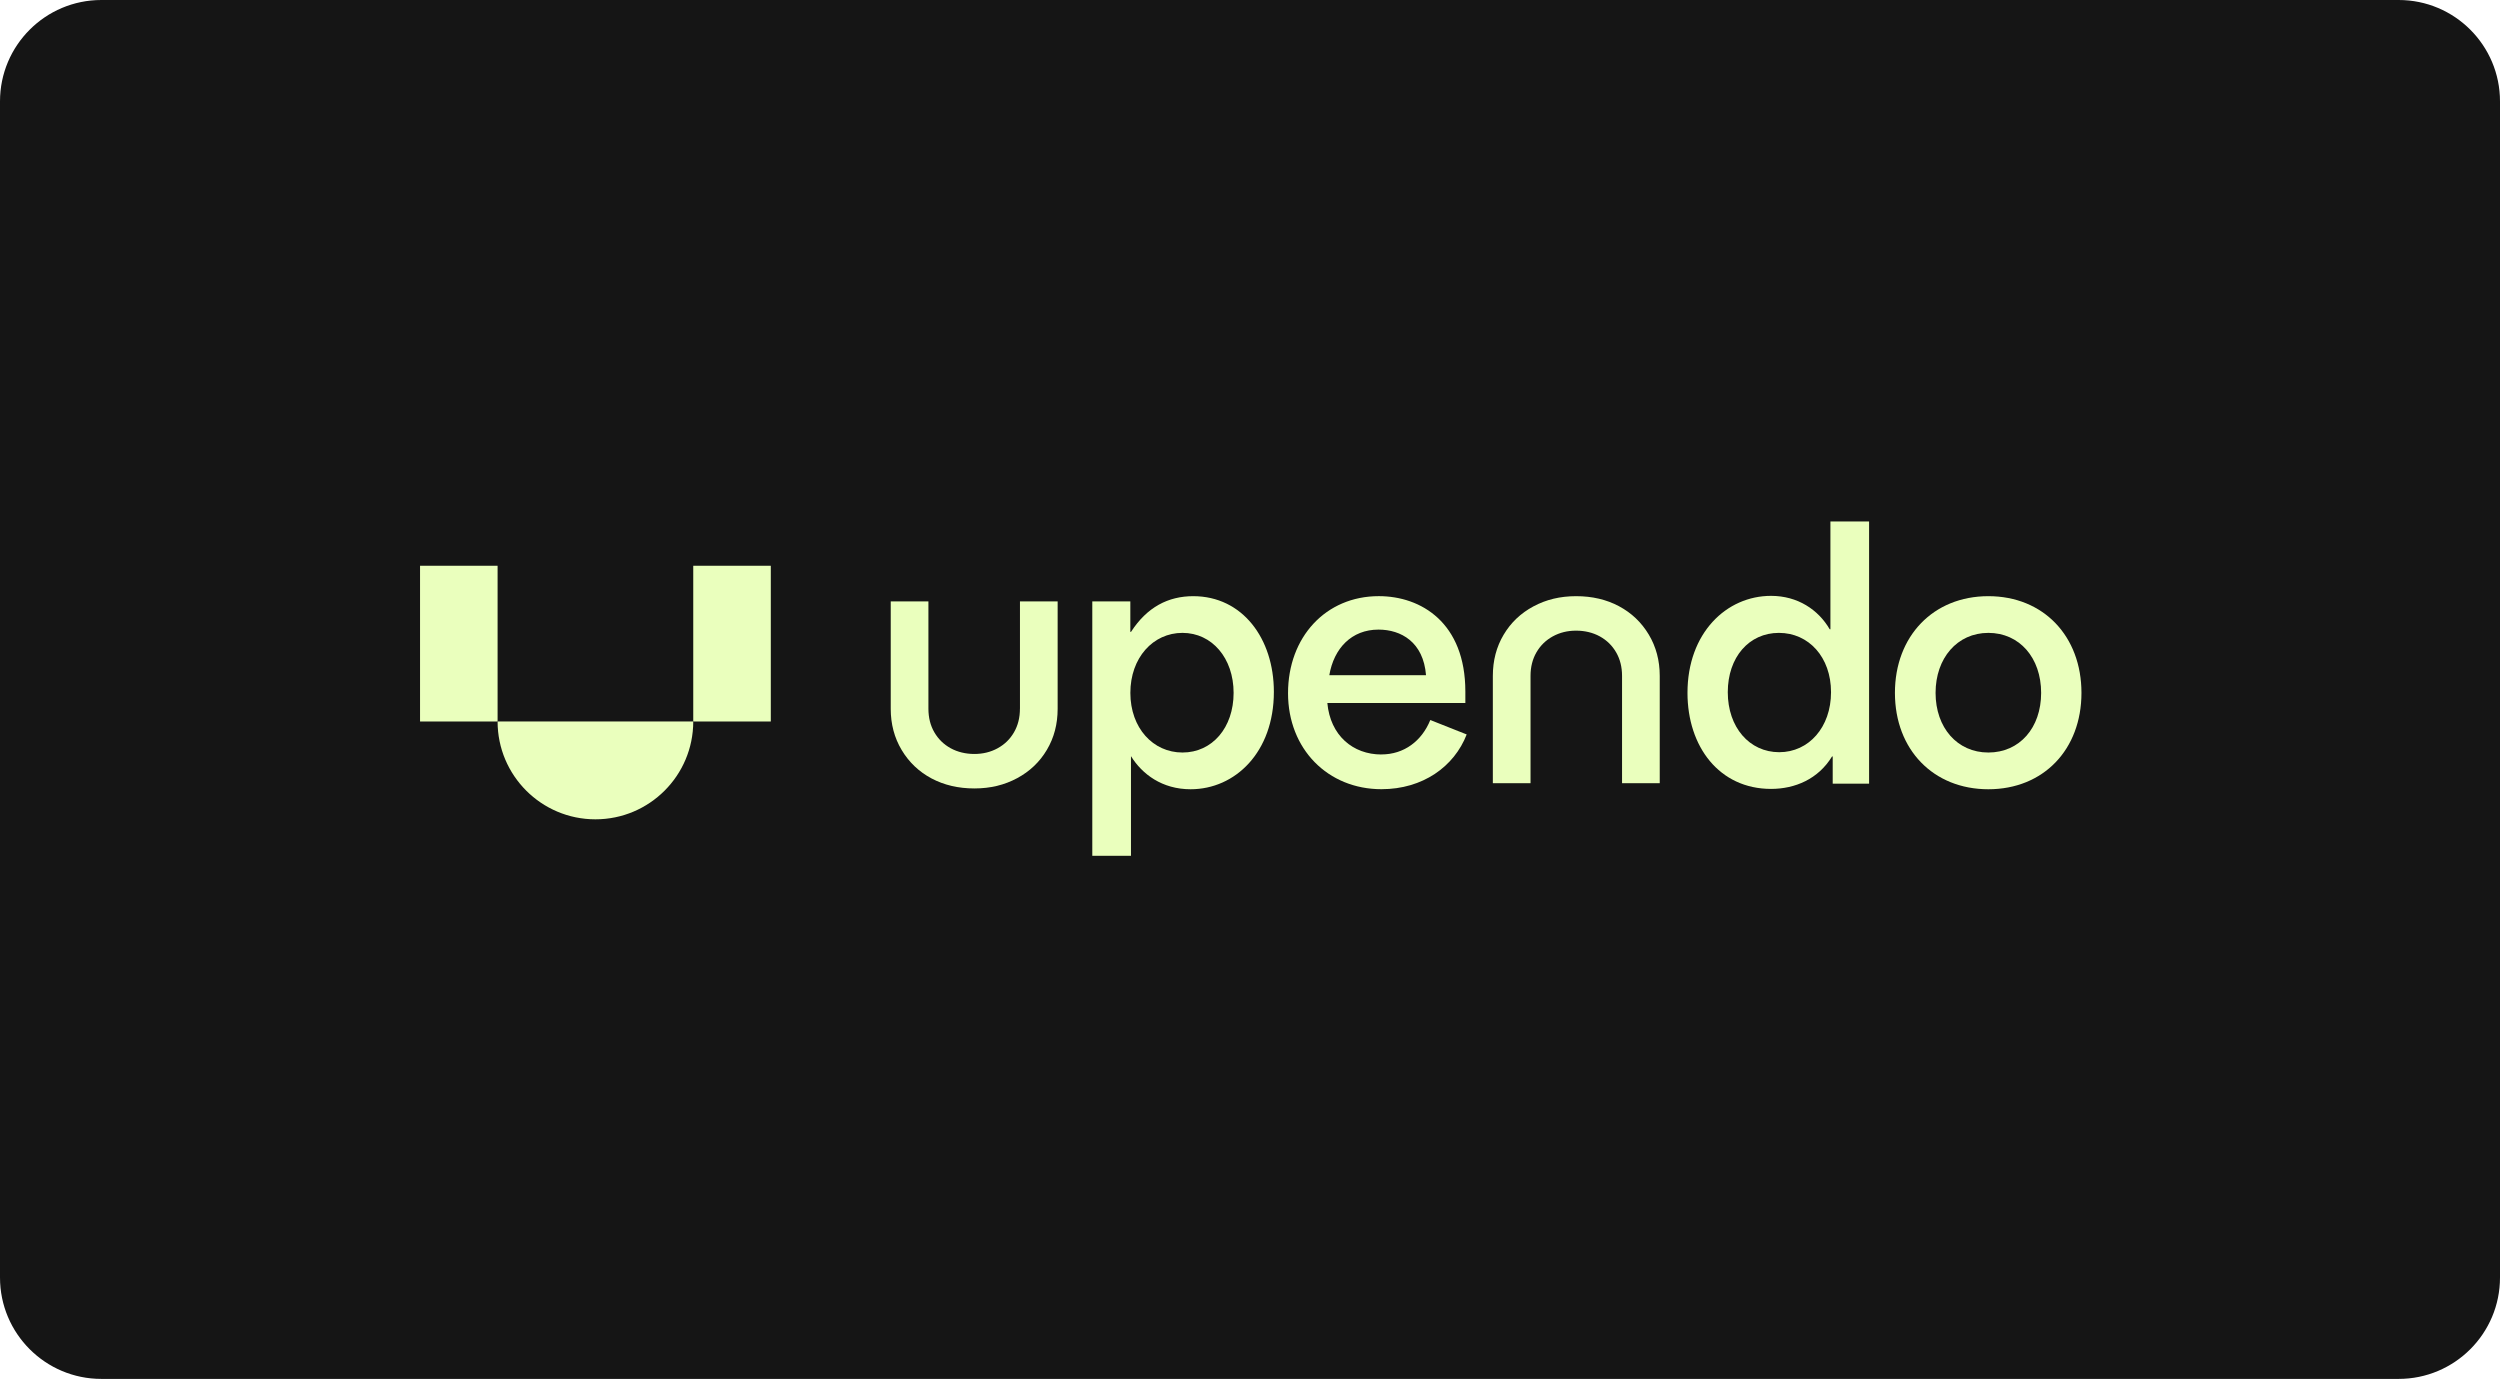
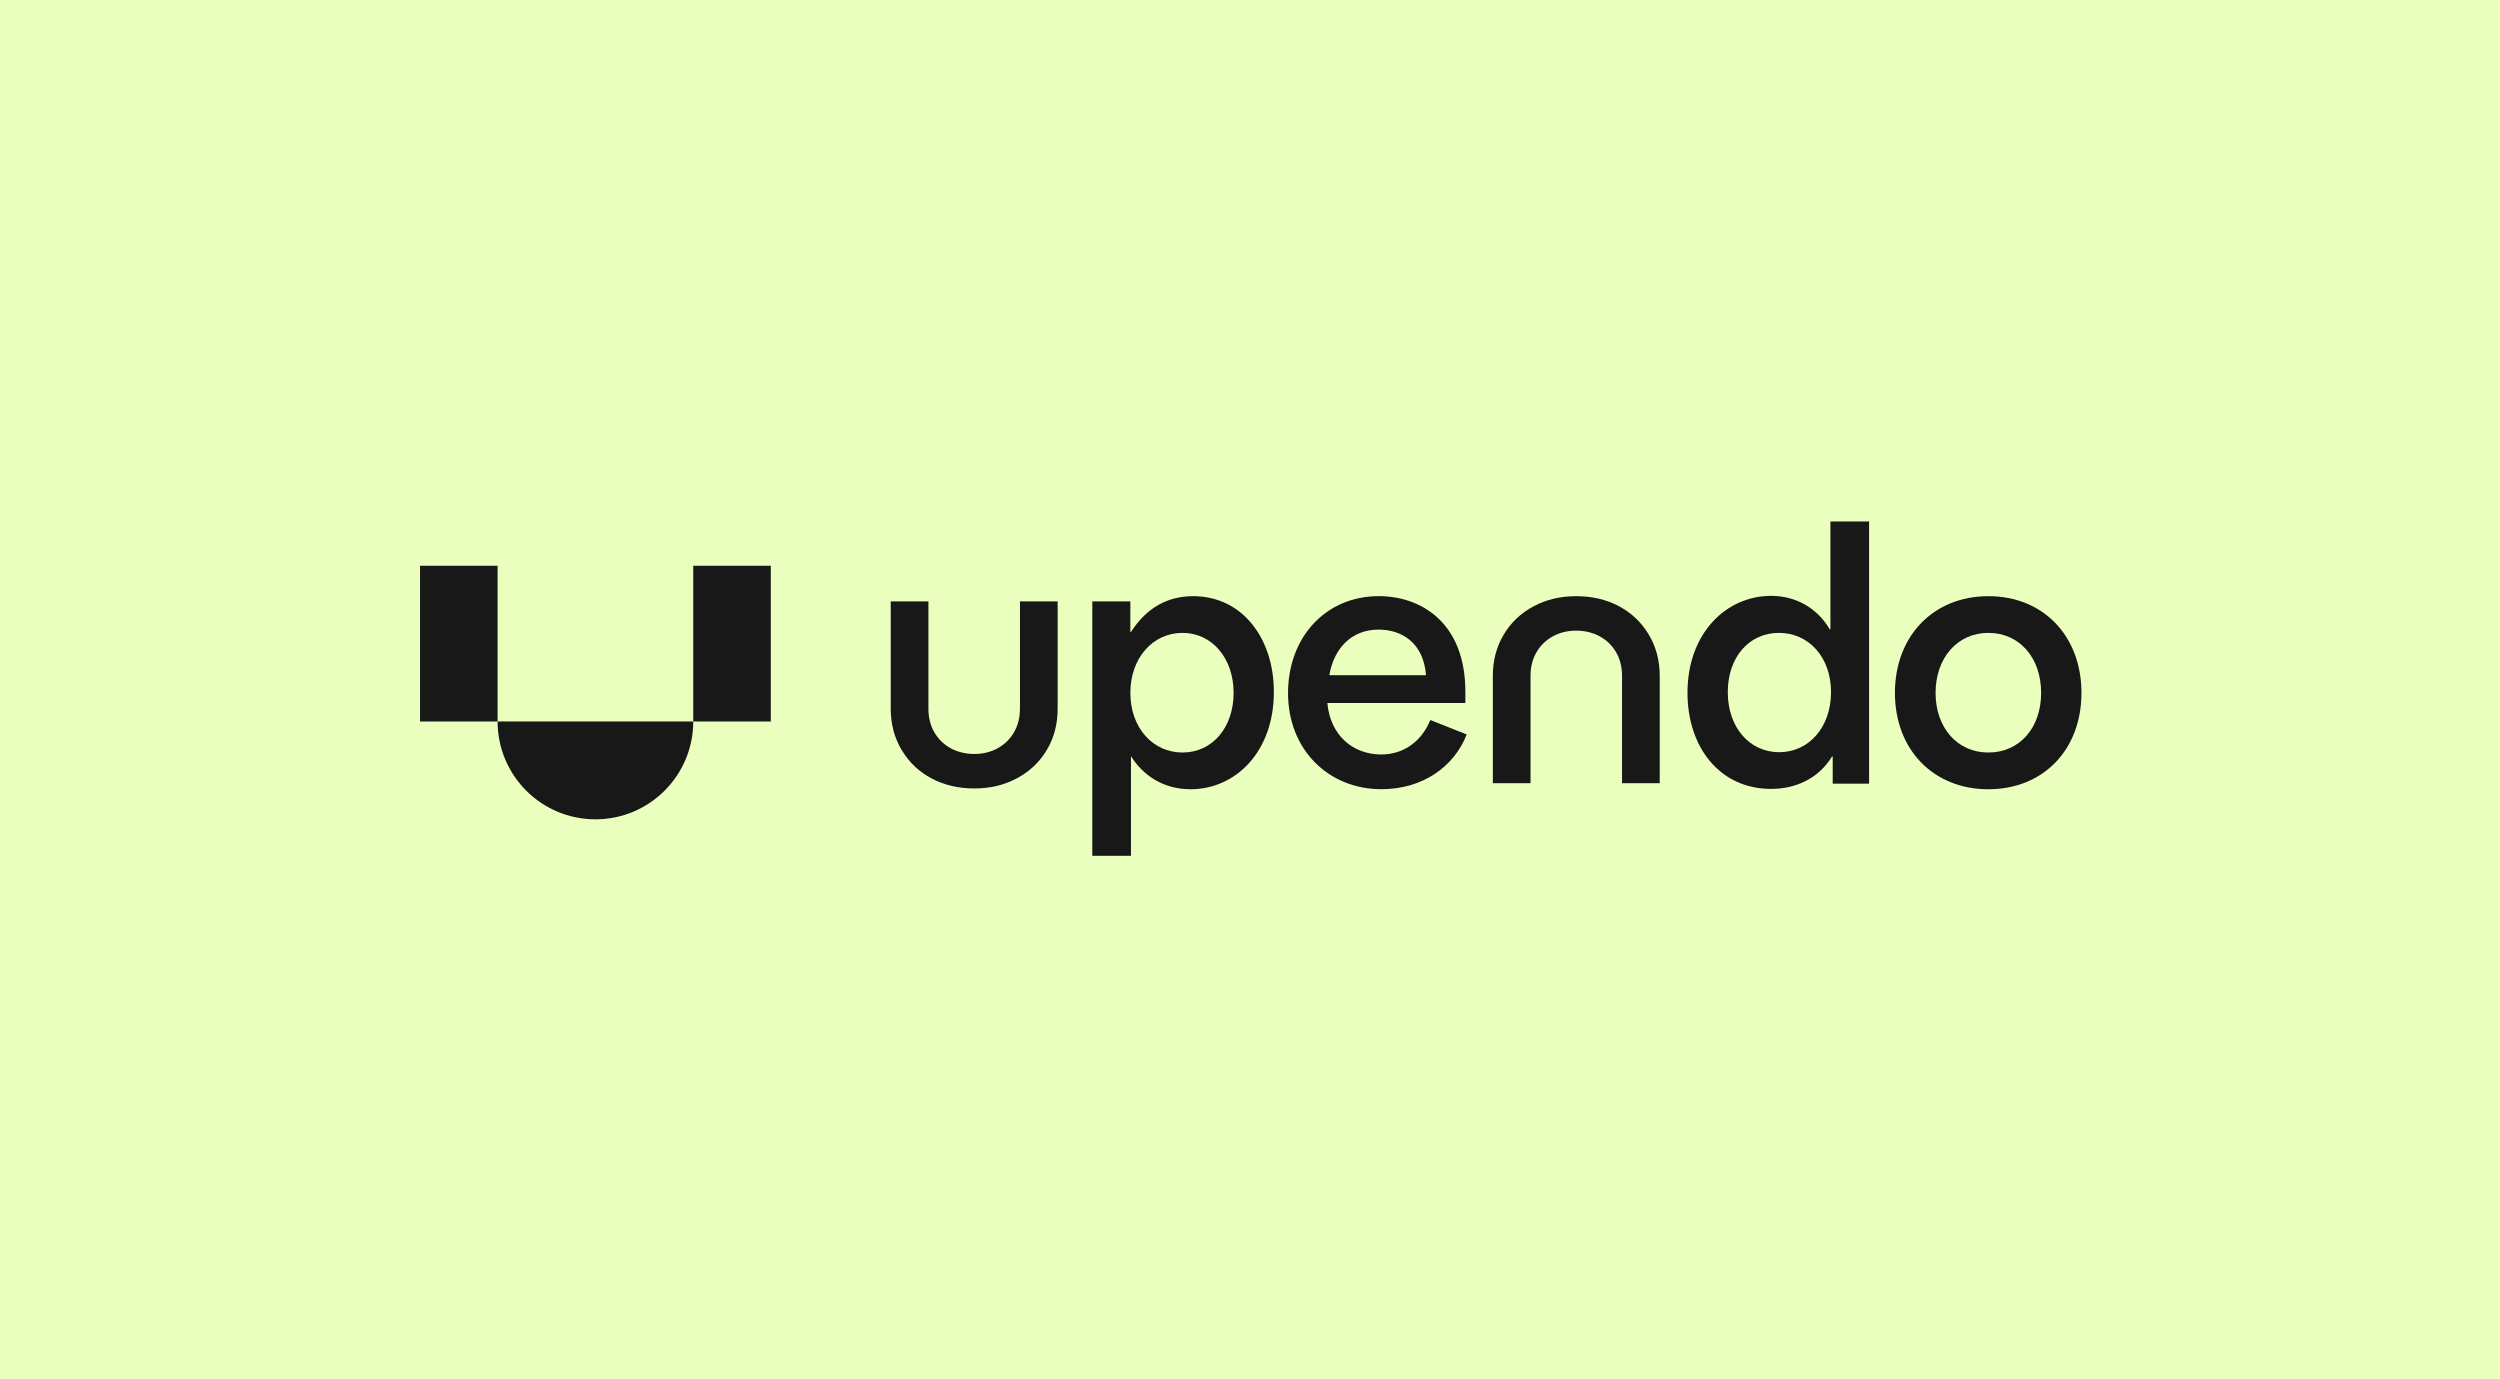
<svg xmlns="http://www.w3.org/2000/svg" width="863" height="476" viewBox="0 0 863 476" fill="none">
-   <rect width="863" height="476" rx="35" fill="#151515" />
-   <path d="M411.92 205.8C403.32 205.8 395.97 209.53 390.42 218.13H390.19V207.61H377.06V295.42H390.41V261.02C394.26 267.24 401.16 272.45 411 272.45C426.39 272.45 439.74 259.66 439.74 238.84C439.74 220.4 428.88 205.8 411.9 205.8H411.92ZM408.19 259.77C398.01 259.77 390.2 251.28 390.2 239.18C390.2 227.08 398.01 218.47 408.19 218.47C418.37 218.47 425.84 227.18 425.84 239.18C425.84 251.18 418.48 259.77 408.19 259.77Z" fill="#EAFFBD" />
-   <path d="M476.87 260.45C467.03 260.45 459.22 253.89 458.2 242.68H505.84V238.72C505.84 214.96 490.56 205.79 475.97 205.79C457.64 205.79 444.63 219.93 444.63 239.28C444.63 258.63 458.43 272.43 476.88 272.43C491.14 272.43 502 264.62 506.3 253.53L493.74 248.55C490.8 255.79 484.69 260.43 476.88 260.43L476.87 260.45ZM475.85 217.34C483.66 217.34 491.35 221.64 492.26 233.07H458.88C460.46 223.79 466.57 217.34 475.85 217.34Z" fill="#EAFFBD" />
-   <path d="M631.85 217.23H631.62C627.66 210.44 620.53 205.69 611.37 205.69C595.98 205.69 582.52 218.48 582.52 239.18C582.52 257.74 593.5 272.33 611.37 272.33C619.63 272.33 627.66 268.94 632.42 261.13H632.65V270.52H645.21V180H631.86V217.23H631.85ZM614.2 259.66C603.9 259.66 596.43 251.06 596.43 238.95C596.43 226.84 603.79 218.47 614.08 218.47C624.37 218.47 632.07 226.84 632.07 238.95C632.07 251.06 624.38 259.66 614.19 259.66H614.2Z" fill="#EAFFBD" />
-   <path d="M686.38 205.8C667.37 205.8 654.13 219.6 654.13 239.18C654.13 258.76 667.37 272.45 686.38 272.45C705.39 272.45 718.52 258.76 718.52 239.18C718.52 219.6 705.39 205.8 686.38 205.8ZM686.38 259.77C675.63 259.77 668.16 251.17 668.16 239.18C668.16 227.19 675.63 218.47 686.38 218.47C697.13 218.47 704.6 227.07 704.6 239.18C704.6 251.29 697.13 259.77 686.38 259.77Z" fill="#EAFFBD" />
-   <path d="M205.54 282.83C224.19 282.83 239.31 267.71 239.31 249.06H171.77C171.77 267.71 186.89 282.83 205.54 282.83Z" fill="#EAFFBD" />
-   <path d="M171.77 195.3H145V249.06H171.77V195.3Z" fill="#EAFFBD" />
-   <path d="M266.08 195.3H239.31V249.06H266.08V195.3Z" fill="#EAFFBD" />
-   <path d="M352.08 244.66C352.08 247.72 351.4 250.42 350.04 252.78C348.68 255.14 346.8 256.97 344.4 258.29C342 259.61 339.32 260.27 336.35 260.27C333.38 260.27 330.57 259.61 328.17 258.29C325.77 256.97 323.89 255.13 322.53 252.78C321.17 250.43 320.49 247.72 320.49 244.66V207.61H307.48V244.66C307.48 249.95 308.74 254.7 311.26 258.91C313.78 263.12 317.21 266.39 321.54 268.7C325.88 271.01 330.81 272.17 336.35 272.17C341.89 272.17 346.72 270.99 351.1 268.64C355.48 266.29 358.91 263.02 361.38 258.85C363.86 254.68 365.1 249.95 365.1 244.66V207.61H352.09V244.66H352.08Z" fill="#EAFFBD" />
-   <path d="M558.89 209.27C554.55 206.96 549.62 205.8 544.08 205.8C538.54 205.8 533.71 206.98 529.33 209.33C524.95 211.68 521.52 214.95 519.05 219.12C516.57 223.29 515.33 228.02 515.33 233.31V270.36H528.34V233.31C528.34 230.25 529.02 227.55 530.38 225.19C531.74 222.84 533.62 221 536.02 219.68C538.42 218.36 541.1 217.7 544.07 217.7C547.04 217.7 549.85 218.36 552.25 219.68C554.65 221 556.53 222.84 557.89 225.19C559.25 227.54 559.93 230.25 559.93 233.31V270.36H572.94V233.31C572.94 228.02 571.68 223.27 569.16 219.06C566.64 214.85 563.21 211.58 558.88 209.27H558.89Z" fill="#EAFFBD" />
+   <rect width="863" height="476" fill="#EAFFBD" />
+   <path d="M411.92 205.8C403.32 205.8 395.97 209.53 390.42 218.13H390.19V207.61H377.06V295.42H390.41V261.02C394.26 267.24 401.16 272.45 411 272.45C426.39 272.45 439.74 259.66 439.74 238.84C439.74 220.4 428.88 205.8 411.9 205.8H411.92ZM408.19 259.77C398.01 259.77 390.2 251.28 390.2 239.18C390.2 227.08 398.01 218.47 408.19 218.47C418.37 218.47 425.84 227.18 425.84 239.18C425.84 251.18 418.48 259.77 408.19 259.77Z" fill="#181818" />
+   <path d="M476.87 260.45C467.03 260.45 459.22 253.89 458.2 242.68H505.84V238.72C505.84 214.96 490.56 205.79 475.97 205.79C457.64 205.79 444.63 219.93 444.63 239.28C444.63 258.63 458.43 272.43 476.88 272.43C491.14 272.43 502 264.62 506.3 253.53L493.74 248.55C490.8 255.79 484.69 260.43 476.88 260.43L476.87 260.45ZM475.85 217.34C483.66 217.34 491.35 221.64 492.26 233.07H458.88C460.46 223.79 466.57 217.34 475.85 217.34Z" fill="#181818" />
+   <path d="M631.85 217.23H631.62C627.66 210.44 620.53 205.69 611.37 205.69C595.98 205.69 582.52 218.48 582.52 239.18C582.52 257.74 593.5 272.33 611.37 272.33C619.63 272.33 627.66 268.94 632.42 261.13H632.65V270.52H645.21V180H631.86V217.23H631.85ZM614.2 259.66C603.9 259.66 596.43 251.06 596.43 238.95C596.43 226.84 603.79 218.47 614.08 218.47C624.37 218.47 632.07 226.84 632.07 238.95C632.07 251.06 624.38 259.66 614.19 259.66H614.2Z" fill="#181818" />
+   <path d="M686.38 205.8C667.37 205.8 654.13 219.6 654.13 239.18C654.13 258.76 667.37 272.45 686.38 272.45C705.39 272.45 718.52 258.76 718.52 239.18C718.52 219.6 705.39 205.8 686.38 205.8ZM686.38 259.77C675.63 259.77 668.16 251.17 668.16 239.18C668.16 227.19 675.63 218.47 686.38 218.47C697.13 218.47 704.6 227.07 704.6 239.18C704.6 251.29 697.13 259.77 686.38 259.77Z" fill="#181818" />
+   <path d="M205.54 282.83C224.19 282.83 239.31 267.71 239.31 249.06H171.77C171.77 267.71 186.89 282.83 205.54 282.83Z" fill="#181818" />
+   <path d="M171.77 195.3H145V249.06H171.77V195.3Z" fill="#181818" />
+   <path d="M266.08 195.3H239.31V249.06H266.08V195.3Z" fill="#181818" />
+   <path d="M352.08 244.66C352.08 247.72 351.4 250.42 350.04 252.78C348.68 255.14 346.8 256.97 344.4 258.29C342 259.61 339.32 260.27 336.35 260.27C333.38 260.27 330.57 259.61 328.17 258.29C325.77 256.97 323.89 255.13 322.53 252.78C321.17 250.43 320.49 247.72 320.49 244.66V207.61H307.48V244.66C307.48 249.95 308.74 254.7 311.26 258.91C313.78 263.12 317.21 266.39 321.54 268.7C325.88 271.01 330.81 272.17 336.35 272.17C341.89 272.17 346.72 270.99 351.1 268.64C355.48 266.29 358.91 263.02 361.38 258.85C363.86 254.68 365.1 249.95 365.1 244.66V207.61H352.09V244.66H352.08Z" fill="#181818" />
+   <path d="M558.89 209.27C554.55 206.96 549.62 205.8 544.08 205.8C538.54 205.8 533.71 206.98 529.33 209.33C524.95 211.68 521.52 214.95 519.05 219.12C516.57 223.29 515.33 228.02 515.33 233.31V270.36H528.34V233.31C528.34 230.25 529.02 227.55 530.38 225.19C531.74 222.84 533.62 221 536.02 219.68C538.42 218.36 541.1 217.7 544.07 217.7C547.04 217.7 549.85 218.36 552.25 219.68C554.65 221 556.53 222.84 557.89 225.19C559.25 227.54 559.93 230.25 559.93 233.31V270.36H572.94V233.31C572.94 228.02 571.68 223.27 569.16 219.06C566.64 214.85 563.21 211.58 558.88 209.27H558.89Z" fill="#181818" />
</svg>
